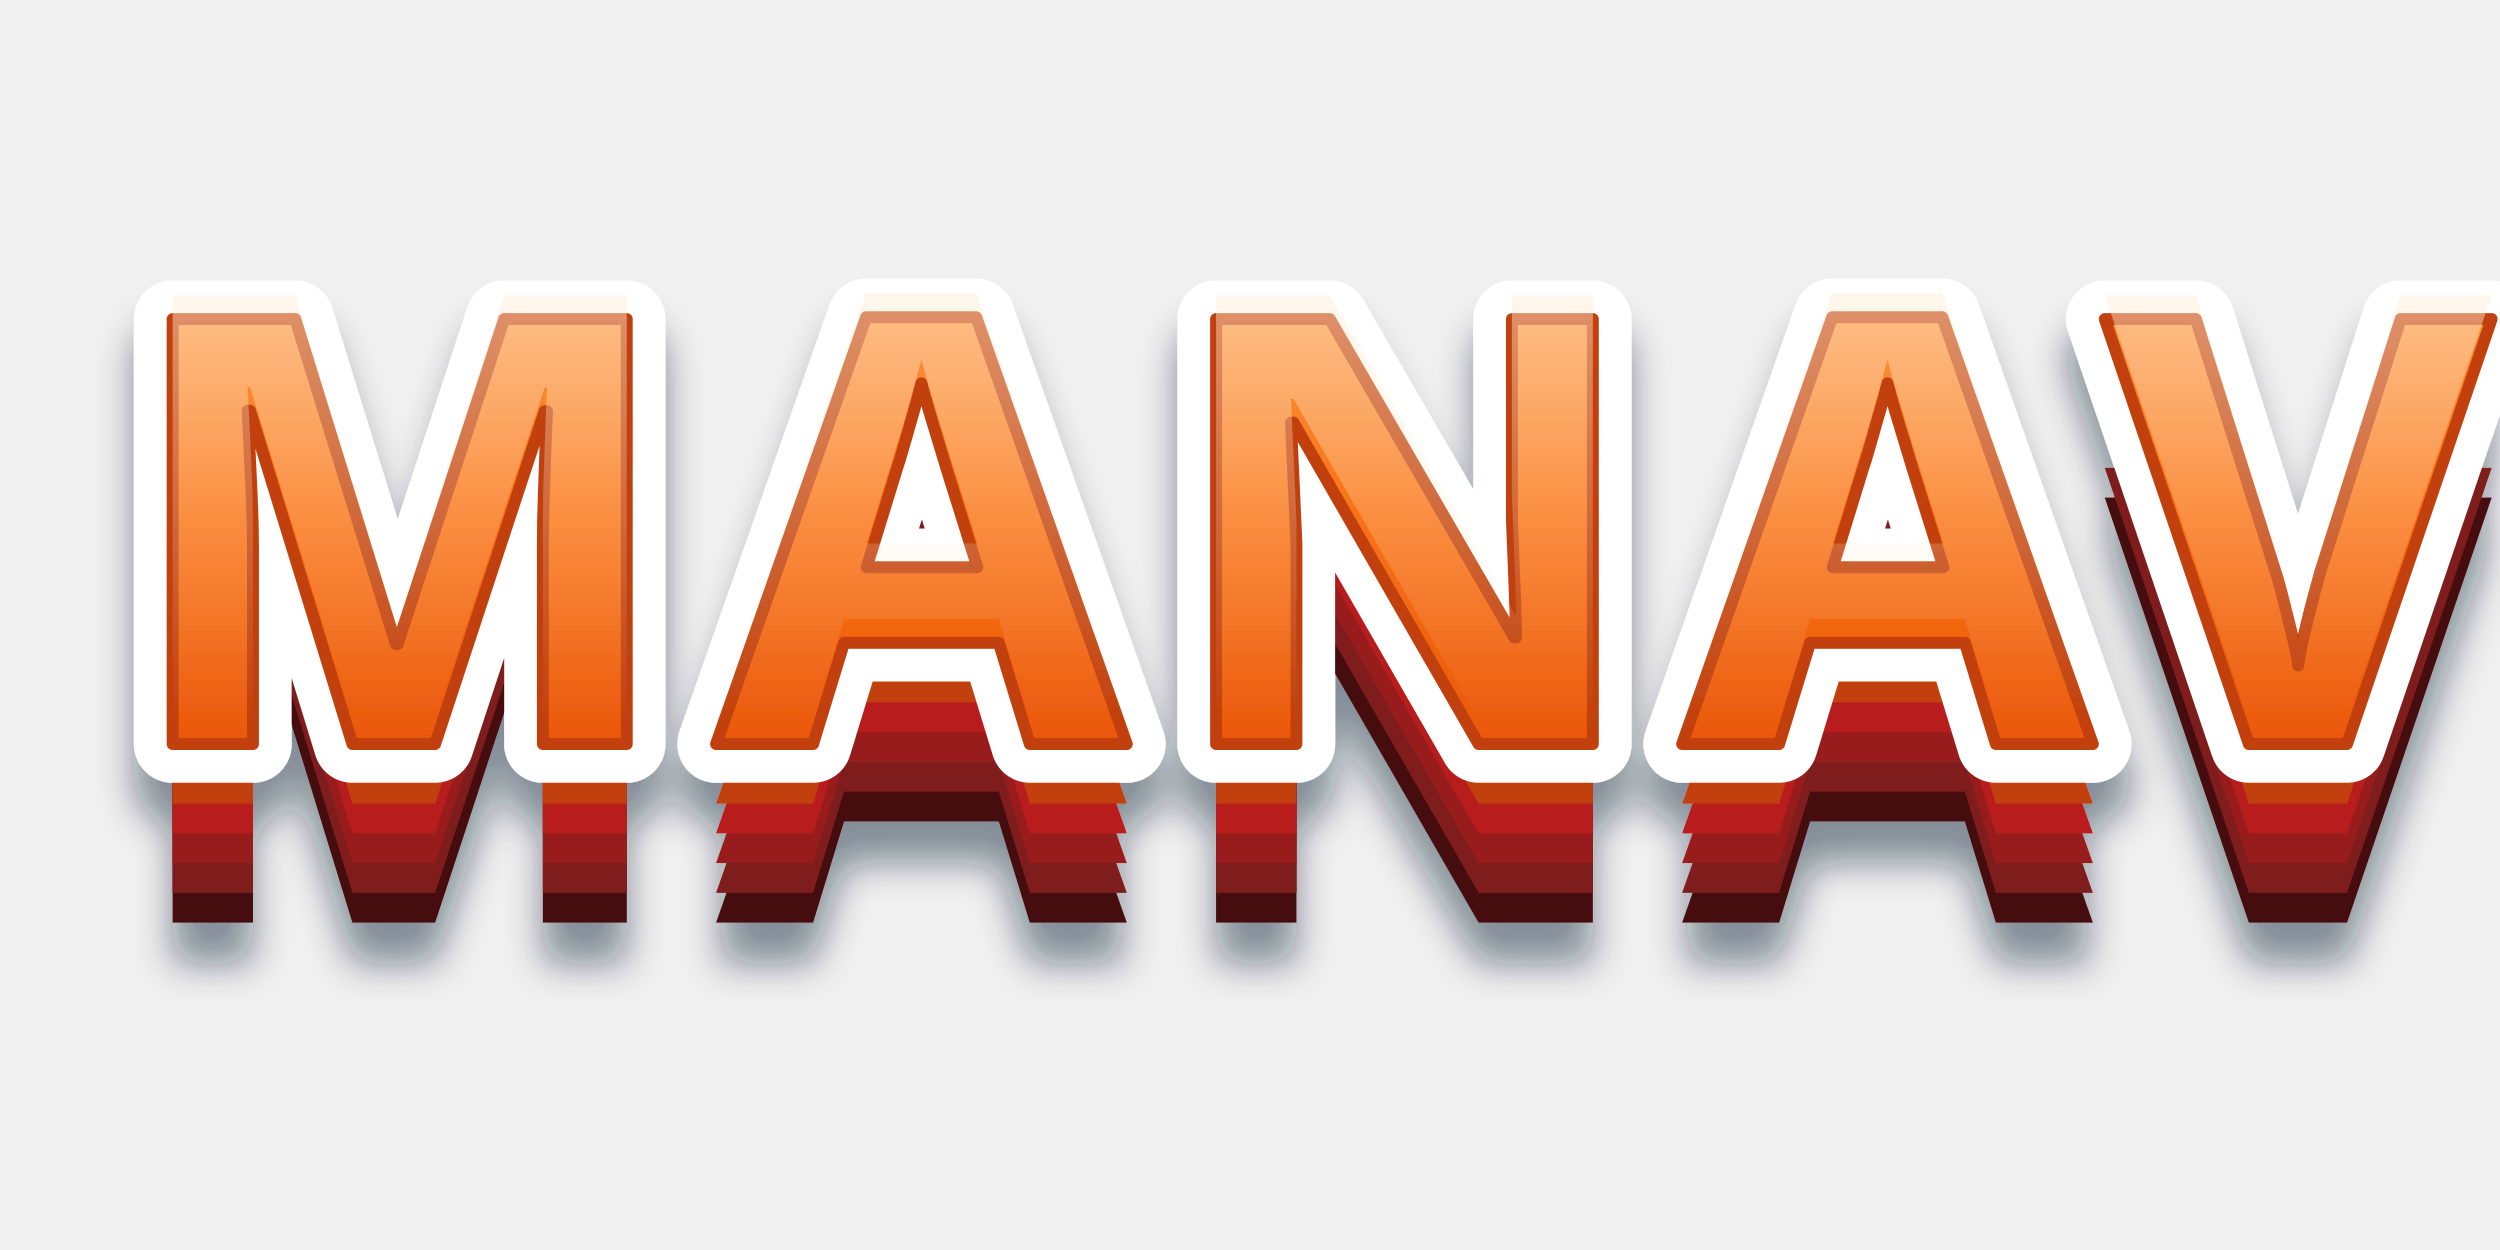
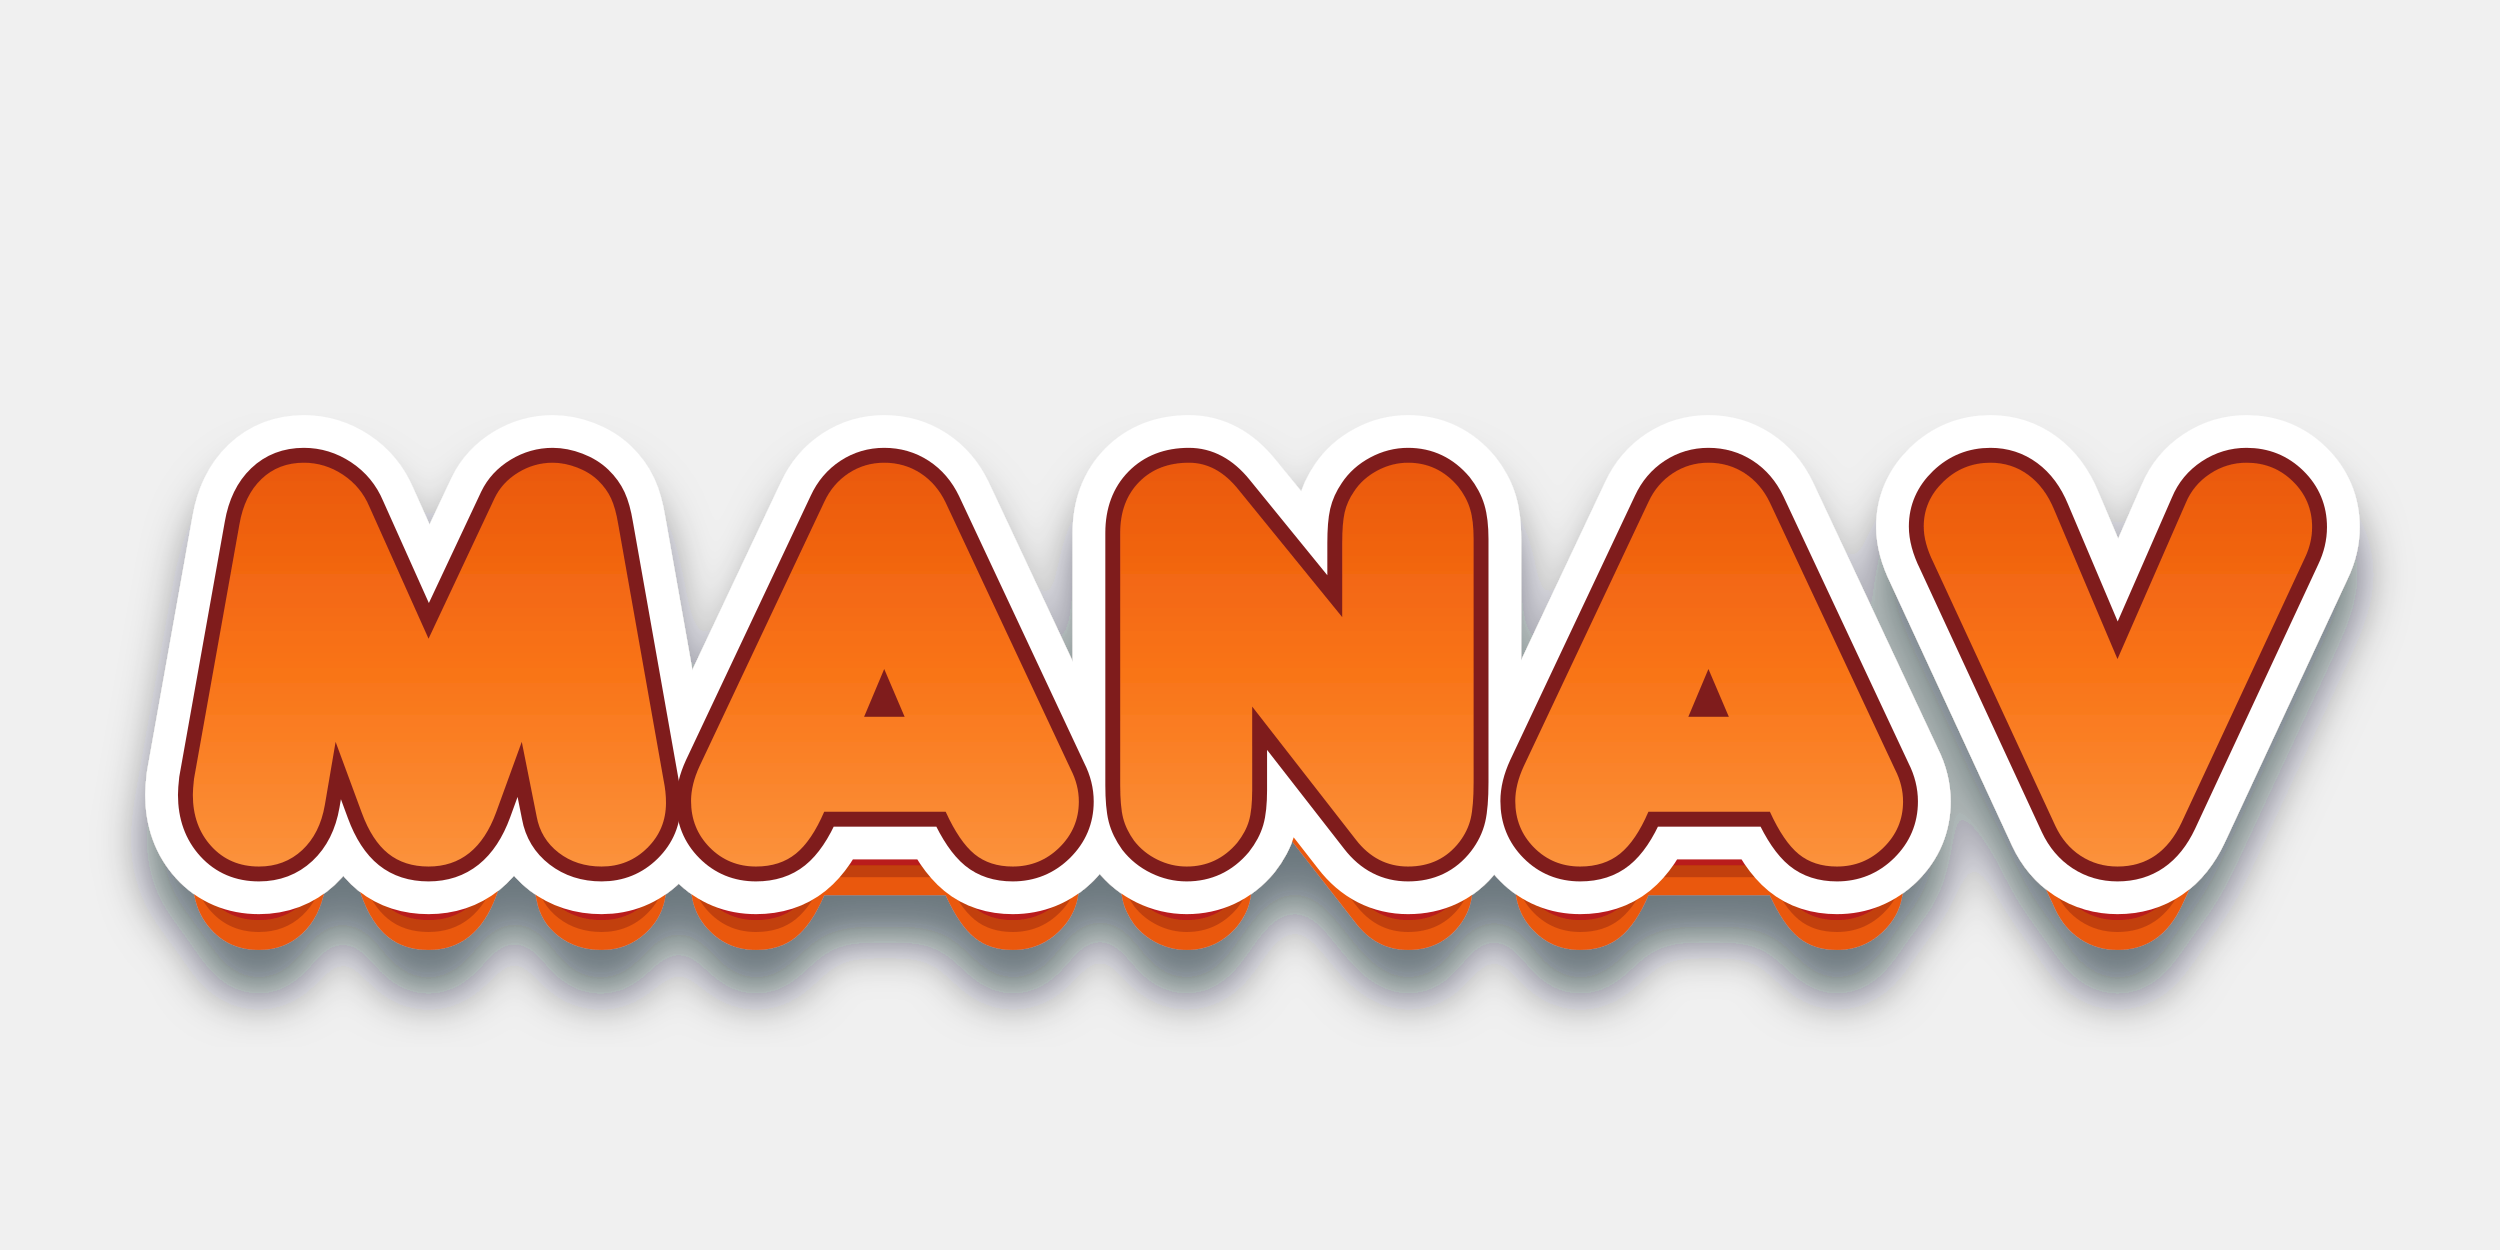
<svg xmlns="http://www.w3.org/2000/svg" viewBox="0 0 840 420" width="840" height="420">
  <defs>
-     <filter id="shadow" x="-10%" y="-10%" width="130%" height="130%">
-       <feDropShadow dx="0" dy="14" stdDeviation="6" flood-color="#071b2e" flood-opacity="0.45" />
+     <filter id="shadow" x="-20%" y="-20%" width="140%" height="140%">
+       <feDropShadow dx="0" dy="16" stdDeviation="8" flood-color="#020f1e" flood-opacity="0.55" />
    </filter>
-     <linearGradient id="extrudeGrad" x1="0%" y1="0%" x2="0%" y2="100%">
-       <stop offset="0%" stop-color="#b91c1c" />
-       <stop offset="100%" stop-color="#7f1d1d" />
-     </linearGradient>
    <linearGradient id="faceGrad" x1="0%" y1="0%" x2="0%" y2="100%">
      <stop offset="0%" stop-color="#fb923c" />
-       <stop offset="45%" stop-color="#f97316" />
+       <stop offset="50%" stop-color="#f97316" />
      <stop offset="100%" stop-color="#ea580c" />
    </linearGradient>
-     <linearGradient id="specGrad" x1="0%" y1="0%" x2="0%" y2="100%">
-       <stop offset="0%" stop-color="#ffedd5" stop-opacity="0.8" />
-       <stop offset="100%" stop-color="#ffedd5" stop-opacity="0" />
-     </linearGradient>
  </defs>
-   <g filter="url(#shadow)" transform="translate(40, 40)">
-     <text x="0" y="270" font-family="'Arial Black', 'Impact', sans-serif" font-size="200" font-weight="900" fill="#450a0a" letter-spacing="12">MANAV</text>
-     <text x="0" y="260" font-family="'Arial Black', 'Impact', sans-serif" font-size="200" font-weight="900" fill="#7f1d1d" letter-spacing="12">MANAV</text>
-     <text x="0" y="250" font-family="'Arial Black', 'Impact', sans-serif" font-size="200" font-weight="900" fill="#991b1b" letter-spacing="12">MANAV</text>
-     <text x="0" y="240" font-family="'Arial Black', 'Impact', sans-serif" font-size="200" font-weight="900" fill="#b91c1c" letter-spacing="12">MANAV</text>
-     <text x="0" y="230" font-family="'Arial Black', 'Impact', sans-serif" font-size="200" font-weight="900" fill="#c2410c" letter-spacing="12">MANAV</text>
-     <text x="0" y="220" font-family="'Arial Black', 'Impact', sans-serif" font-size="200" font-weight="900" fill="#ea580c" letter-spacing="12">MANAV</text>
-     <text x="0" y="210" font-family="'Arial Black', 'Impact', sans-serif" font-size="200" font-weight="900" fill="none" stroke="#ffffff" stroke-width="26" stroke-linejoin="round" letter-spacing="12">MANAV</text>
-     <text x="0" y="210" font-family="'Arial Black', 'Impact', sans-serif" font-size="200" font-weight="900" fill="url(#faceGrad)" stroke="#c2410c" stroke-width="4" stroke-linejoin="round" letter-spacing="12">MANAV</text>
-     <text x="0" y="202" font-family="'Arial Black', 'Impact', sans-serif" font-size="200" font-weight="900" fill="url(#specGrad)" letter-spacing="12" opacity="0.6">MANAV</text>
+   <g filter="url(#shadow)">
+     <g transform="translate(60, 318.174) scale(0.09789259, -0.09789259)" fill="#ea580c">
+       <path d="M49 236q0 19 4 55l156 874q17 99 75.5 155t145.5 56q72 0 134 -41t91 -110l203 -453l227 483q26 54 81 87.5t118 33.5q41 0 84 -16.5t72 -44.5t44.5 -61.5t24.5 -88.5l156 -880q8 -39 8 -76q0 -92 -64.5 -155.5t-156.5 -63.5q-86 0 -147.5 47.5t-75.5 124.5l-51 256 l-88 -242q-68 -186 -232 -186q-83 0 -138.5 44.5t-90.5 139.5l-90 244l-37 -217q-17 -98 -77.5 -154.5t-148.5 -56.5q-100 0 -163.5 69.5t-63.5 176.5z" transform="translate(0, 0)" />
+       <path d="M37 215q0 56 29 119l428 907q29 63 84 99t122 36q69 0 124.5 -36t86.5 -101l430 -917q27 -53 27 -109q0 -92 -66.5 -157.5t-160.5 -65.5q-79 0 -131 42.5t-99 145.5h-417q-43 -100 -97.5 -144t-136.5 -44q-94 0 -158.5 65t-64.5 160zM631 504h139l-70 164z" transform="translate(1722, 0)" />
+       <path d="M106 270v865q0 109 65 175t171 66q95 0 168 -90l358 -440v254q0 69 8.5 106t32.5 72q29 44 79.5 71t105.5 27q103 0 172 -82q29 -37 41 -77t12 -103v-835q0 -82 -10 -124.5t-39 -80.5q-65 -84 -176 -84q-108 0 -179 92l-356 457v-287q0 -67 -11 -105t-40 -75 q-69 -82 -174 -82q-52 0 -100 23.5t-80 64.5q-28 39 -38 78.5t-10 113.5z" transform="translate(3126, 0)" />
+       <path d="M37 215q0 56 29 119l428 907q29 63 84 99t122 36q69 0 124.5 -36t86.5 -101l430 -917q27 -53 27 -109q0 -92 -66.5 -157.5t-160.5 -65.5q-79 0 -131 42.5t-99 145.5h-417q-43 -100 -97.5 -144t-136.5 -44q-94 0 -158.5 65t-64.5 160zM631 504h139l-70 164z" transform="translate(4551, 0)" />
+       <path d="M35 1157q0 89 67.5 154t161.5 65q73 0 130 -42t89 -120l217 -512l234 535q26 63 83.5 101t125.5 38q94 0 159.5 -64.5t65.5 -156.5q0 -54 -25 -106l-423 -908q-71 -151 -220 -151q-70 0 -126 36.5t-87 102.5l-419 905q-33 67 -33 123z" transform="translate(5955, 0)" />
+     </g>
+     <g transform="translate(60, 316.174) scale(0.09789259, -0.09789259)" fill="#ea580c">
+       <path d="M49 236q0 19 4 55l156 874q17 99 75.5 155t145.5 56q72 0 134 -41t91 -110l203 -453l227 483q26 54 81 87.5t118 33.5q41 0 84 -16.5t72 -44.5t44.5 -61.5t24.5 -88.5l156 -880q8 -39 8 -76q0 -92 -64.5 -155.5t-156.5 -63.5q-86 0 -147.5 47.5t-75.5 124.5l-51 256 l-88 -242q-68 -186 -232 -186q-83 0 -138.5 44.5t-90.5 139.5l-90 244l-37 -217q-17 -98 -77.5 -154.5t-148.5 -56.5q-100 0 -163.5 69.5t-63.5 176.5z" transform="translate(0, 0)" />
+       <path d="M37 215q0 56 29 119l428 907q29 63 84 99t122 36q69 0 124.5 -36t86.5 -101l430 -917q27 -53 27 -109q0 -92 -66.5 -157.5t-160.5 -65.5q-79 0 -131 42.5t-99 145.5h-417q-43 -100 -97.5 -144t-136.5 -44q-94 0 -158.5 65t-64.5 160zM631 504h139l-70 164z" transform="translate(1722, 0)" />
+       <path d="M106 270v865q0 109 65 175t171 66q95 0 168 -90l358 -440v254q0 69 8.5 106t32.5 72q29 44 79.5 71t105.5 27q103 0 172 -82q29 -37 41 -77t12 -103v-835q0 -82 -10 -124.5t-39 -80.5q-65 -84 -176 -84q-108 0 -179 92l-356 457v-287q0 -67 -11 -105t-40 -75 q-69 -82 -174 -82q-52 0 -100 23.5t-80 64.5q-28 39 -38 78.5t-10 113.5z" transform="translate(3126, 0)" />
+       <path d="M37 215q0 56 29 119l428 907q29 63 84 99t122 36q69 0 124.5 -36t86.5 -101l430 -917q27 -53 27 -109q0 -92 -66.5 -157.5t-160.5 -65.5q-79 0 -131 42.5t-99 145.5h-417q-43 -100 -97.5 -144t-136.5 -44q-94 0 -158.5 65t-64.5 160zM631 504h139l-70 164z" transform="translate(4551, 0)" />
+       <path d="M35 1157q0 89 67.5 154t161.5 65q73 0 130 -42t89 -120l217 -512l234 535q26 63 83.5 101t125.5 38q94 0 159.5 -64.5t65.5 -156.5q0 -54 -25 -106l-423 -908q-71 -151 -220 -151q-70 0 -126 36.5t-87 102.5l-419 905q-33 67 -33 123z" transform="translate(5955, 0)" />
+     </g>
+     <g transform="translate(60, 314.174) scale(0.09789259, -0.09789259)" fill="#ea580c">
+       <path d="M49 236q0 19 4 55l156 874q17 99 75.5 155t145.5 56q72 0 134 -41t91 -110l203 -453l227 483q26 54 81 87.5t118 33.5q41 0 84 -16.5t72 -44.5t44.5 -61.5t24.5 -88.5l156 -880q8 -39 8 -76q0 -92 -64.5 -155.5t-156.5 -63.5q-86 0 -147.5 47.5t-75.5 124.5l-51 256 l-88 -242q-68 -186 -232 -186q-83 0 -138.5 44.5t-90.5 139.5l-90 244l-37 -217q-17 -98 -77.5 -154.5t-148.5 -56.5q-100 0 -163.5 69.5t-63.5 176.5z" transform="translate(0, 0)" />
+       <path d="M37 215q0 56 29 119l428 907q29 63 84 99t122 36q69 0 124.5 -36t86.5 -101l430 -917q27 -53 27 -109q0 -92 -66.5 -157.5t-160.5 -65.5q-79 0 -131 42.5t-99 145.5h-417q-43 -100 -97.5 -144t-136.5 -44q-94 0 -158.5 65t-64.5 160zM631 504h139l-70 164z" transform="translate(1722, 0)" />
+       <path d="M106 270v865q0 109 65 175t171 66q95 0 168 -90l358 -440v254q0 69 8.5 106t32.5 72q29 44 79.5 71t105.5 27q103 0 172 -82q29 -37 41 -77t12 -103v-835q0 -82 -10 -124.5t-39 -80.5q-65 -84 -176 -84q-108 0 -179 92l-356 457v-287q0 -67 -11 -105t-40 -75 q-69 -82 -174 -82q-52 0 -100 23.5t-80 64.5q-28 39 -38 78.5t-10 113.5z" transform="translate(3126, 0)" />
+       <path d="M37 215q0 56 29 119l428 907q29 63 84 99t122 36q69 0 124.5 -36t86.5 -101l430 -917q27 -53 27 -109q0 -92 -66.5 -157.5t-160.5 -65.5q-79 0 -131 42.5t-99 145.5h-417q-43 -100 -97.5 -144t-136.5 -44q-94 0 -158.5 65t-64.5 160zM631 504h139l-70 164z" transform="translate(4551, 0)" />
+       <path d="M35 1157q0 89 67.5 154t161.5 65q73 0 130 -42t89 -120l217 -512l234 535q26 63 83.5 101t125.5 38q94 0 159.5 -64.5t65.5 -156.5q0 -54 -25 -106l-423 -908q-71 -151 -220 -151q-70 0 -126 36.5t-87 102.5l-419 905q-33 67 -33 123z" transform="translate(5955, 0)" />
+     </g>
+     <g transform="translate(60, 312.174) scale(0.09789259, -0.09789259)" fill="#c2410c">
+       <path d="M49 236q0 19 4 55l156 874q17 99 75.5 155t145.5 56q72 0 134 -41t91 -110l203 -453l227 483q26 54 81 87.5t118 33.5q41 0 84 -16.5t72 -44.5t44.5 -61.5t24.5 -88.5l156 -880q8 -39 8 -76q0 -92 -64.5 -155.5t-156.5 -63.5q-86 0 -147.5 47.5t-75.5 124.5l-51 256 l-88 -242q-68 -186 -232 -186q-83 0 -138.5 44.5t-90.5 139.5l-90 244l-37 -217q-17 -98 -77.5 -154.5t-148.5 -56.5q-100 0 -163.5 69.5t-63.5 176.5z" transform="translate(0, 0)" />
+       <path d="M37 215q0 56 29 119l428 907q29 63 84 99t122 36q69 0 124.5 -36t86.5 -101l430 -917q27 -53 27 -109q0 -92 -66.5 -157.5t-160.5 -65.5q-79 0 -131 42.5t-99 145.5h-417q-43 -100 -97.5 -144t-136.5 -44q-94 0 -158.5 65t-64.5 160zM631 504h139l-70 164z" transform="translate(1722, 0)" />
+       <path d="M106 270v865q0 109 65 175t171 66q95 0 168 -90l358 -440v254q0 69 8.5 106t32.5 72q29 44 79.5 71t105.5 27q103 0 172 -82q29 -37 41 -77t12 -103v-835q0 -82 -10 -124.5t-39 -80.5q-65 -84 -176 -84q-108 0 -179 92l-356 457v-287q0 -67 -11 -105t-40 -75 q-69 -82 -174 -82q-52 0 -100 23.5t-80 64.5q-28 39 -38 78.5t-10 113.5z" transform="translate(3126, 0)" />
+       <path d="M37 215q0 56 29 119l428 907q29 63 84 99t122 36q69 0 124.5 -36t86.5 -101l430 -917q27 -53 27 -109q0 -92 -66.5 -157.5t-160.5 -65.5q-79 0 -131 42.5t-99 145.5h-417q-43 -100 -97.5 -144t-136.5 -44q-94 0 -158.5 65t-64.5 160zM631 504h139l-70 164z" transform="translate(4551, 0)" />
+       <path d="M35 1157q0 89 67.5 154t161.5 65q73 0 130 -42t89 -120l217 -512l234 535q26 63 83.5 101t125.5 38q94 0 159.5 -64.5t65.5 -156.5q0 -54 -25 -106l-423 -908q-71 -151 -220 -151q-70 0 -126 36.5t-87 102.5l-419 905q-33 67 -33 123z" transform="translate(5955, 0)" />
+     </g>
+     <g transform="translate(60, 310.174) scale(0.09789259, -0.09789259)" fill="#c2410c">
+       <path d="M49 236q0 19 4 55l156 874q17 99 75.5 155t145.5 56q72 0 134 -41t91 -110l203 -453l227 483q26 54 81 87.5t118 33.5q41 0 84 -16.5t72 -44.5t44.5 -61.5t24.5 -88.5l156 -880q8 -39 8 -76q0 -92 -64.5 -155.5t-156.5 -63.5q-86 0 -147.5 47.5t-75.5 124.5l-51 256 l-88 -242q-68 -186 -232 -186q-83 0 -138.5 44.5t-90.5 139.5l-90 244l-37 -217q-17 -98 -77.5 -154.5t-148.5 -56.5q-100 0 -163.5 69.5t-63.5 176.5z" transform="translate(0, 0)" />
+       <path d="M37 215q0 56 29 119l428 907q29 63 84 99t122 36q69 0 124.5 -36t86.5 -101l430 -917q27 -53 27 -109q0 -92 -66.5 -157.5t-160.5 -65.5q-79 0 -131 42.5t-99 145.5h-417q-43 -100 -97.5 -144t-136.5 -44q-94 0 -158.5 65t-64.5 160zM631 504h139l-70 164z" transform="translate(1722, 0)" />
+       <path d="M106 270v865q0 109 65 175t171 66q95 0 168 -90l358 -440v254q0 69 8.5 106t32.5 72q29 44 79.5 71t105.5 27q103 0 172 -82q29 -37 41 -77t12 -103v-835q0 -82 -10 -124.5t-39 -80.5q-65 -84 -176 -84q-108 0 -179 92l-356 457v-287q0 -67 -11 -105t-40 -75 q-69 -82 -174 -82q-52 0 -100 23.5t-80 64.5q-28 39 -38 78.5t-10 113.5z" transform="translate(3126, 0)" />
+       <path d="M37 215q0 56 29 119l428 907q29 63 84 99t122 36q69 0 124.5 -36t86.5 -101l430 -917q27 -53 27 -109q0 -92 -66.5 -157.5t-160.5 -65.5q-79 0 -131 42.5t-99 145.5h-417q-43 -100 -97.5 -144t-136.5 -44q-94 0 -158.5 65t-64.5 160zM631 504h139l-70 164z" transform="translate(4551, 0)" />
+       <path d="M35 1157q0 89 67.5 154t161.5 65q73 0 130 -42t89 -120l217 -512l234 535q26 63 83.5 101t125.5 38q94 0 159.5 -64.5t65.5 -156.5q0 -54 -25 -106l-423 -908q-71 -151 -220 -151q-70 0 -126 36.5t-87 102.5l-419 905q-33 67 -33 123z" transform="translate(5955, 0)" />
+     </g>
+     <g transform="translate(60, 308.174) scale(0.09789259, -0.09789259)" fill="#b91c1c">
+       <path d="M49 236q0 19 4 55l156 874q17 99 75.5 155t145.5 56q72 0 134 -41t91 -110l203 -453l227 483q26 54 81 87.5t118 33.5q41 0 84 -16.5t72 -44.5t44.5 -61.5t24.5 -88.5l156 -880q8 -39 8 -76q0 -92 -64.5 -155.5t-156.5 -63.5q-86 0 -147.5 47.5t-75.5 124.5l-51 256 l-88 -242q-68 -186 -232 -186q-83 0 -138.5 44.5t-90.5 139.5l-90 244l-37 -217q-17 -98 -77.5 -154.5t-148.5 -56.5q-100 0 -163.5 69.5t-63.5 176.5z" transform="translate(0, 0)" />
+       <path d="M37 215q0 56 29 119l428 907q29 63 84 99t122 36q69 0 124.5 -36t86.5 -101l430 -917q27 -53 27 -109q0 -92 -66.5 -157.5t-160.5 -65.5q-79 0 -131 42.5t-99 145.5h-417q-43 -100 -97.5 -144t-136.5 -44q-94 0 -158.5 65t-64.5 160zM631 504h139l-70 164z" transform="translate(1722, 0)" />
+       <path d="M106 270v865q0 109 65 175t171 66q95 0 168 -90l358 -440v254q0 69 8.5 106t32.5 72q29 44 79.5 71t105.5 27q103 0 172 -82q29 -37 41 -77t12 -103v-835q0 -82 -10 -124.5t-39 -80.5q-65 -84 -176 -84q-108 0 -179 92l-356 457v-287q0 -67 -11 -105t-40 -75 q-69 -82 -174 -82q-52 0 -100 23.5t-80 64.5q-28 39 -38 78.5t-10 113.5z" transform="translate(3126, 0)" />
+       <path d="M37 215q0 56 29 119l428 907q29 63 84 99t122 36q69 0 124.5 -36t86.5 -101l430 -917q27 -53 27 -109q0 -92 -66.5 -157.5t-160.5 -65.5q-79 0 -131 42.5t-99 145.5h-417q-43 -100 -97.5 -144t-136.5 -44q-94 0 -158.5 65t-64.5 160zM631 504h139l-70 164z" transform="translate(4551, 0)" />
+       <path d="M35 1157q0 89 67.5 154t161.5 65q73 0 130 -42t89 -120l217 -512l234 535q26 63 83.5 101t125.5 38q94 0 159.5 -64.5t65.5 -156.5q0 -54 -25 -106l-423 -908q-71 -151 -220 -151q-70 0 -126 36.5t-87 102.5l-419 905q-33 67 -33 123z" transform="translate(5955, 0)" />
+     </g>
+     <g transform="translate(60, 306.174) scale(0.09789259, -0.09789259)" fill="#b91c1c">
+       <path d="M49 236q0 19 4 55l156 874q17 99 75.5 155t145.5 56q72 0 134 -41t91 -110l203 -453l227 483q26 54 81 87.5t118 33.5q41 0 84 -16.5t72 -44.5t44.5 -61.5t24.5 -88.5l156 -880q8 -39 8 -76q0 -92 -64.5 -155.5t-156.5 -63.5q-86 0 -147.5 47.5t-75.5 124.5l-51 256 l-88 -242q-68 -186 -232 -186q-83 0 -138.5 44.5t-90.5 139.5l-90 244l-37 -217q-17 -98 -77.5 -154.5t-148.5 -56.5q-100 0 -163.5 69.5t-63.5 176.5z" transform="translate(0, 0)" />
+       <path d="M37 215q0 56 29 119l428 907q29 63 84 99t122 36q69 0 124.5 -36t86.5 -101l430 -917q27 -53 27 -109q0 -92 -66.5 -157.5t-160.5 -65.5q-79 0 -131 42.5t-99 145.5h-417q-43 -100 -97.5 -144t-136.5 -44q-94 0 -158.5 65t-64.5 160zM631 504h139l-70 164z" transform="translate(1722, 0)" />
+       <path d="M106 270v865q0 109 65 175t171 66q95 0 168 -90l358 -440v254q0 69 8.5 106t32.5 72q29 44 79.5 71t105.5 27q103 0 172 -82q29 -37 41 -77t12 -103v-835q0 -82 -10 -124.5t-39 -80.5q-65 -84 -176 -84q-108 0 -179 92l-356 457v-287q0 -67 -11 -105t-40 -75 q-69 -82 -174 -82q-52 0 -100 23.5t-80 64.5q-28 39 -38 78.5t-10 113.5z" transform="translate(3126, 0)" />
+       <path d="M37 215q0 56 29 119l428 907q29 63 84 99t122 36q69 0 124.5 -36t86.5 -101l430 -917q27 -53 27 -109q0 -92 -66.5 -157.5t-160.5 -65.5q-79 0 -131 42.5t-99 145.5h-417q-43 -100 -97.5 -144t-136.5 -44q-94 0 -158.5 65t-64.5 160zM631 504h139l-70 164z" transform="translate(4551, 0)" />
+       <path d="M35 1157q0 89 67.5 154t161.5 65q73 0 130 -42t89 -120l217 -512l234 535q26 63 83.5 101t125.5 38q94 0 159.5 -64.5t65.5 -156.5q0 -54 -25 -106l-423 -908q-71 -151 -220 -151q-70 0 -126 36.5t-87 102.5l-419 905q-33 67 -33 123z" transform="translate(5955, 0)" />
+     </g>
+     <g transform="translate(60, 304.174) scale(0.09789259, -0.09789259)" fill="#b91c1c">
+       <path d="M49 236q0 19 4 55l156 874q17 99 75.5 155t145.5 56q72 0 134 -41t91 -110l203 -453l227 483q26 54 81 87.5t118 33.5q41 0 84 -16.5t72 -44.5t44.5 -61.5t24.5 -88.5l156 -880q8 -39 8 -76q0 -92 -64.5 -155.5t-156.5 -63.5q-86 0 -147.5 47.5t-75.5 124.5l-51 256 l-88 -242q-68 -186 -232 -186q-83 0 -138.5 44.5t-90.5 139.5l-90 244l-37 -217q-17 -98 -77.5 -154.5t-148.5 -56.5q-100 0 -163.5 69.5t-63.5 176.5z" transform="translate(0, 0)" />
+       <path d="M37 215q0 56 29 119l428 907q29 63 84 99t122 36q69 0 124.5 -36t86.5 -101l430 -917q27 -53 27 -109q0 -92 -66.5 -157.5t-160.5 -65.5q-79 0 -131 42.5t-99 145.5h-417q-43 -100 -97.5 -144t-136.5 -44q-94 0 -158.5 65t-64.5 160zM631 504h139l-70 164z" transform="translate(1722, 0)" />
+       <path d="M106 270v865q0 109 65 175t171 66q95 0 168 -90l358 -440v254q0 69 8.5 106t32.5 72q29 44 79.5 71t105.5 27q103 0 172 -82q29 -37 41 -77t12 -103v-835q0 -82 -10 -124.5t-39 -80.5q-65 -84 -176 -84q-108 0 -179 92l-356 457v-287q0 -67 -11 -105t-40 -75 q-69 -82 -174 -82q-52 0 -100 23.5t-80 64.5q-28 39 -38 78.5t-10 113.5z" transform="translate(3126, 0)" />
+       <path d="M37 215q0 56 29 119l428 907q29 63 84 99t122 36q69 0 124.5 -36t86.5 -101l430 -917q27 -53 27 -109q0 -92 -66.5 -157.5t-160.5 -65.5q-79 0 -131 42.5t-99 145.5h-417q-43 -100 -97.5 -144t-136.5 -44q-94 0 -158.5 65t-64.5 160zM631 504h139l-70 164z" transform="translate(4551, 0)" />
+       <path d="M35 1157q0 89 67.5 154t161.5 65q73 0 130 -42t89 -120l217 -512l234 535q26 63 83.5 101t125.5 38q94 0 159.5 -64.5t65.5 -156.5q0 -54 -25 -106l-423 -908q-71 -151 -220 -151q-70 0 -126 36.5t-87 102.5l-419 905q-33 67 -33 123z" transform="translate(5955, 0)" />
+     </g>
+     <g transform="translate(60, 302.174) scale(0.09789259, -0.09789259)" fill="#991b1b">
+       <path d="M49 236q0 19 4 55l156 874q17 99 75.5 155t145.5 56q72 0 134 -41t91 -110l203 -453l227 483q26 54 81 87.5t118 33.5q41 0 84 -16.5t72 -44.5t44.5 -61.5t24.5 -88.5l156 -880q8 -39 8 -76q0 -92 -64.5 -155.5t-156.5 -63.5q-86 0 -147.5 47.5t-75.5 124.5l-51 256 l-88 -242q-68 -186 -232 -186q-83 0 -138.5 44.5t-90.5 139.5l-90 244l-37 -217q-17 -98 -77.5 -154.5t-148.5 -56.5q-100 0 -163.5 69.5t-63.5 176.5z" transform="translate(0, 0)" />
+       <path d="M37 215q0 56 29 119l428 907q29 63 84 99t122 36q69 0 124.5 -36t86.5 -101l430 -917q27 -53 27 -109q0 -92 -66.5 -157.5t-160.5 -65.5q-79 0 -131 42.5t-99 145.5h-417q-43 -100 -97.5 -144t-136.5 -44q-94 0 -158.5 65t-64.5 160zM631 504h139l-70 164z" transform="translate(1722, 0)" />
+       <path d="M106 270v865q0 109 65 175t171 66q95 0 168 -90l358 -440v254q0 69 8.5 106t32.5 72q29 44 79.5 71t105.5 27q103 0 172 -82q29 -37 41 -77t12 -103v-835q0 -82 -10 -124.5t-39 -80.5q-65 -84 -176 -84q-108 0 -179 92l-356 457v-287q0 -67 -11 -105t-40 -75 q-69 -82 -174 -82q-52 0 -100 23.5t-80 64.5q-28 39 -38 78.5t-10 113.5z" transform="translate(3126, 0)" />
+       <path d="M37 215q0 56 29 119l428 907q29 63 84 99t122 36q69 0 124.5 -36t86.5 -101l430 -917q27 -53 27 -109q0 -92 -66.5 -157.5t-160.5 -65.5q-79 0 -131 42.5t-99 145.5h-417q-43 -100 -97.5 -144t-136.5 -44q-94 0 -158.5 65t-64.5 160zM631 504h139l-70 164z" transform="translate(4551, 0)" />
+       <path d="M35 1157q0 89 67.5 154t161.5 65q73 0 130 -42t89 -120l217 -512l234 535q26 63 83.5 101t125.5 38q94 0 159.5 -64.5t65.5 -156.5q0 -54 -25 -106l-423 -908q-71 -151 -220 -151q-70 0 -126 36.5t-87 102.5l-419 905q-33 67 -33 123z" transform="translate(5955, 0)" />
+     </g>
+     <g transform="translate(60, 300.174) scale(0.09789259, -0.09789259)" fill="#991b1b">
+       <path d="M49 236q0 19 4 55l156 874q17 99 75.5 155t145.5 56q72 0 134 -41t91 -110l203 -453l227 483q26 54 81 87.5t118 33.5q41 0 84 -16.5t72 -44.5t44.5 -61.5t24.5 -88.5l156 -880q8 -39 8 -76q0 -92 -64.5 -155.5t-156.5 -63.5q-86 0 -147.5 47.5t-75.5 124.5l-51 256 l-88 -242q-68 -186 -232 -186q-83 0 -138.5 44.5t-90.5 139.5l-90 244l-37 -217q-17 -98 -77.5 -154.5t-148.5 -56.5q-100 0 -163.5 69.5t-63.5 176.5z" transform="translate(0, 0)" />
+       <path d="M37 215q0 56 29 119l428 907q29 63 84 99t122 36q69 0 124.5 -36t86.5 -101l430 -917q27 -53 27 -109q0 -92 -66.5 -157.5t-160.5 -65.5q-79 0 -131 42.5t-99 145.5h-417q-43 -100 -97.5 -144t-136.5 -44q-94 0 -158.5 65t-64.5 160zM631 504h139l-70 164z" transform="translate(1722, 0)" />
+       <path d="M106 270v865q0 109 65 175t171 66q95 0 168 -90l358 -440v254q0 69 8.5 106t32.5 72q29 44 79.5 71t105.5 27q103 0 172 -82q29 -37 41 -77t12 -103v-835q0 -82 -10 -124.5t-39 -80.5q-65 -84 -176 -84q-108 0 -179 92l-356 457v-287q0 -67 -11 -105t-40 -75 q-69 -82 -174 -82q-52 0 -100 23.5t-80 64.5q-28 39 -38 78.5t-10 113.5z" transform="translate(3126, 0)" />
+       <path d="M37 215q0 56 29 119l428 907q29 63 84 99t122 36q69 0 124.5 -36t86.5 -101l430 -917q27 -53 27 -109q0 -92 -66.5 -157.5t-160.5 -65.5q-79 0 -131 42.5t-99 145.5h-417q-43 -100 -97.5 -144t-136.5 -44q-94 0 -158.5 65t-64.5 160zM631 504h139l-70 164z" transform="translate(4551, 0)" />
+       <path d="M35 1157q0 89 67.5 154t161.5 65q73 0 130 -42t89 -120l217 -512l234 535q26 63 83.5 101t125.5 38q94 0 159.5 -64.5t65.5 -156.5q0 -54 -25 -106l-423 -908q-71 -151 -220 -151q-70 0 -126 36.5t-87 102.5l-419 905q-33 67 -33 123z" transform="translate(5955, 0)" />
+     </g>
+     <g transform="translate(60, 298.174) scale(0.09789259, -0.09789259)" fill="#7f1d1d">
+       <path d="M49 236q0 19 4 55l156 874q17 99 75.5 155t145.5 56q72 0 134 -41t91 -110l203 -453l227 483q26 54 81 87.5t118 33.5q41 0 84 -16.5t72 -44.5t44.5 -61.5t24.5 -88.5l156 -880q8 -39 8 -76q0 -92 -64.5 -155.5t-156.5 -63.5q-86 0 -147.5 47.5t-75.5 124.5l-51 256 l-88 -242q-68 -186 -232 -186q-83 0 -138.5 44.5t-90.5 139.5l-90 244l-37 -217q-17 -98 -77.5 -154.5t-148.5 -56.5q-100 0 -163.5 69.5t-63.5 176.5z" transform="translate(0, 0)" />
+       <path d="M37 215q0 56 29 119l428 907q29 63 84 99t122 36q69 0 124.5 -36t86.5 -101l430 -917q27 -53 27 -109q0 -92 -66.5 -157.5t-160.5 -65.5q-79 0 -131 42.5t-99 145.5h-417q-43 -100 -97.5 -144t-136.5 -44q-94 0 -158.5 65t-64.5 160zM631 504h139l-70 164z" transform="translate(1722, 0)" />
+       <path d="M106 270v865q0 109 65 175t171 66q95 0 168 -90l358 -440v254q0 69 8.5 106t32.5 72q29 44 79.5 71t105.5 27q103 0 172 -82q29 -37 41 -77t12 -103v-835q0 -82 -10 -124.5t-39 -80.5q-65 -84 -176 -84q-108 0 -179 92l-356 457v-287q0 -67 -11 -105t-40 -75 q-69 -82 -174 -82q-52 0 -100 23.5t-80 64.5q-28 39 -38 78.5t-10 113.5z" transform="translate(3126, 0)" />
+       <path d="M37 215q0 56 29 119l428 907q29 63 84 99t122 36q69 0 124.5 -36t86.5 -101l430 -917q27 -53 27 -109q0 -92 -66.5 -157.5t-160.5 -65.5q-79 0 -131 42.5t-99 145.5h-417q-43 -100 -97.5 -144t-136.5 -44q-94 0 -158.5 65t-64.5 160zM631 504h139l-70 164z" transform="translate(4551, 0)" />
+       <path d="M35 1157q0 89 67.5 154t161.5 65q73 0 130 -42t89 -120l217 -512l234 535q26 63 83.5 101t125.5 38q94 0 159.5 -64.5t65.5 -156.5q0 -54 -25 -106l-423 -908q-71 -151 -220 -151q-70 0 -126 36.5t-87 102.5l-419 905q-33 67 -33 123z" transform="translate(5955, 0)" />
+     </g>
+     <g transform="translate(60, 296.174) scale(0.09789259, -0.09789259)" fill="#7f1d1d">
+       <path d="M49 236q0 19 4 55l156 874q17 99 75.5 155t145.5 56q72 0 134 -41t91 -110l203 -453l227 483q26 54 81 87.5t118 33.5q41 0 84 -16.5t72 -44.5t44.5 -61.5t24.5 -88.5l156 -880q8 -39 8 -76q0 -92 -64.5 -155.5t-156.5 -63.5q-86 0 -147.5 47.5t-75.5 124.5l-51 256 l-88 -242q-68 -186 -232 -186q-83 0 -138.5 44.5t-90.5 139.5l-90 244l-37 -217q-17 -98 -77.5 -154.5t-148.5 -56.5q-100 0 -163.5 69.5t-63.5 176.5z" transform="translate(0, 0)" />
+       <path d="M37 215q0 56 29 119l428 907q29 63 84 99t122 36q69 0 124.5 -36t86.5 -101l430 -917q27 -53 27 -109q0 -92 -66.5 -157.5t-160.5 -65.5q-79 0 -131 42.5t-99 145.5h-417q-43 -100 -97.5 -144t-136.5 -44q-94 0 -158.5 65t-64.5 160zM631 504h139l-70 164z" transform="translate(1722, 0)" />
+       <path d="M106 270v865q0 109 65 175t171 66q95 0 168 -90l358 -440v254q0 69 8.5 106t32.5 72q29 44 79.5 71t105.5 27q103 0 172 -82q29 -37 41 -77t12 -103v-835q0 -82 -10 -124.5t-39 -80.5q-65 -84 -176 -84q-108 0 -179 92l-356 457v-287q0 -67 -11 -105t-40 -75 q-69 -82 -174 -82q-52 0 -100 23.5t-80 64.5q-28 39 -38 78.5t-10 113.5z" transform="translate(3126, 0)" />
+       <path d="M37 215q0 56 29 119l428 907q29 63 84 99t122 36q69 0 124.5 -36t86.5 -101l430 -917q27 -53 27 -109q0 -92 -66.5 -157.5t-160.5 -65.5q-79 0 -131 42.5t-99 145.5h-417q-43 -100 -97.5 -144t-136.5 -44q-94 0 -158.5 65t-64.5 160zM631 504h139l-70 164z" transform="translate(4551, 0)" />
+       <path d="M35 1157q0 89 67.5 154t161.5 65q73 0 130 -42t89 -120l217 -512l234 535q26 63 83.5 101t125.5 38q94 0 159.5 -64.5t65.5 -156.5q0 -54 -25 -106l-423 -908q-71 -151 -220 -151q-70 0 -126 36.5t-87 102.5l-419 905q-33 67 -33 123z" transform="translate(5955, 0)" />
+     </g>
+     <g transform="translate(60, 294.174) scale(0.09789259, -0.09789259)" fill="#450a0a">
+       <path d="M49 236q0 19 4 55l156 874q17 99 75.5 155t145.5 56q72 0 134 -41t91 -110l203 -453l227 483q26 54 81 87.5t118 33.5q41 0 84 -16.5t72 -44.5t44.5 -61.5t24.5 -88.5l156 -880q8 -39 8 -76q0 -92 -64.5 -155.5t-156.5 -63.5q-86 0 -147.5 47.5t-75.5 124.5l-51 256 l-88 -242q-68 -186 -232 -186q-83 0 -138.5 44.5t-90.5 139.5l-90 244l-37 -217q-17 -98 -77.5 -154.5t-148.5 -56.5q-100 0 -163.5 69.5t-63.5 176.5z" transform="translate(0, 0)" />
+       <path d="M37 215q0 56 29 119l428 907q29 63 84 99t122 36q69 0 124.5 -36t86.5 -101l430 -917q27 -53 27 -109q0 -92 -66.5 -157.5t-160.5 -65.5q-79 0 -131 42.5t-99 145.5h-417q-43 -100 -97.5 -144t-136.5 -44q-94 0 -158.5 65t-64.5 160zM631 504h139l-70 164z" transform="translate(1722, 0)" />
+       <path d="M106 270v865q0 109 65 175t171 66q95 0 168 -90l358 -440v254q0 69 8.5 106t32.5 72q29 44 79.5 71t105.5 27q103 0 172 -82q29 -37 41 -77t12 -103v-835q0 -82 -10 -124.5t-39 -80.5q-65 -84 -176 -84q-108 0 -179 92l-356 457v-287q0 -67 -11 -105t-40 -75 q-69 -82 -174 -82q-52 0 -100 23.5t-80 64.5q-28 39 -38 78.5t-10 113.5z" transform="translate(3126, 0)" />
+       <path d="M37 215q0 56 29 119l428 907q29 63 84 99t122 36q69 0 124.5 -36t86.5 -101l430 -917q27 -53 27 -109q0 -92 -66.5 -157.5t-160.5 -65.5q-79 0 -131 42.5t-99 145.5h-417q-43 -100 -97.5 -144t-136.5 -44q-94 0 -158.5 65t-64.5 160zM631 504h139l-70 164z" transform="translate(4551, 0)" />
+       <path d="M35 1157q0 89 67.5 154t161.5 65q73 0 130 -42t89 -120l217 -512l234 535q26 63 83.5 101t125.5 38q94 0 159.5 -64.5t65.5 -156.5q0 -54 -25 -106l-423 -908q-71 -151 -220 -151q-70 0 -126 36.5t-87 102.5l-419 905q-33 67 -33 123z" transform="translate(5955, 0)" />
+     </g>
+     <g transform="translate(60, 292.174) scale(0.09789259, -0.09789259)" fill="#450a0a">
+       <path d="M49 236q0 19 4 55l156 874q17 99 75.5 155t145.5 56q72 0 134 -41t91 -110l203 -453l227 483q26 54 81 87.5t118 33.5q41 0 84 -16.5t72 -44.5t44.5 -61.5t24.5 -88.5l156 -880q8 -39 8 -76q0 -92 -64.5 -155.5t-156.5 -63.5q-86 0 -147.5 47.5t-75.5 124.5l-51 256 l-88 -242q-68 -186 -232 -186q-83 0 -138.5 44.5t-90.5 139.5l-90 244l-37 -217q-17 -98 -77.5 -154.5t-148.5 -56.5q-100 0 -163.5 69.5t-63.5 176.5z" transform="translate(0, 0)" />
+       <path d="M37 215q0 56 29 119l428 907q29 63 84 99t122 36q69 0 124.5 -36t86.5 -101l430 -917q27 -53 27 -109q0 -92 -66.5 -157.5t-160.5 -65.5q-79 0 -131 42.5t-99 145.5h-417q-43 -100 -97.5 -144t-136.5 -44q-94 0 -158.5 65t-64.5 160zM631 504h139l-70 164z" transform="translate(1722, 0)" />
+       <path d="M106 270v865q0 109 65 175t171 66q95 0 168 -90l358 -440v254q0 69 8.5 106t32.5 72q29 44 79.5 71t105.5 27q103 0 172 -82q29 -37 41 -77t12 -103v-835q0 -82 -10 -124.5t-39 -80.5q-65 -84 -176 -84q-108 0 -179 92l-356 457v-287q0 -67 -11 -105t-40 -75 q-69 -82 -174 -82q-52 0 -100 23.5t-80 64.5q-28 39 -38 78.5t-10 113.5z" transform="translate(3126, 0)" />
+       <path d="M37 215q0 56 29 119l428 907q29 63 84 99t122 36q69 0 124.5 -36t86.5 -101l430 -917q27 -53 27 -109q0 -92 -66.5 -157.5t-160.5 -65.5q-79 0 -131 42.5t-99 145.5h-417q-43 -100 -97.5 -144t-136.5 -44q-94 0 -158.5 65t-64.5 160zM631 504h139l-70 164z" transform="translate(4551, 0)" />
+       <path d="M35 1157q0 89 67.5 154t161.5 65q73 0 130 -42t89 -120l217 -512l234 535q26 63 83.5 101t125.5 38q94 0 159.5 -64.5t65.5 -156.5q0 -54 -25 -106l-423 -908q-71 -151 -220 -151q-70 0 -126 36.5t-87 102.5l-419 905q-33 67 -33 123z" transform="translate(5955, 0)" />
+     </g>
+     <g transform="translate(60, 290.174) scale(0.09789259, -0.09789259)" fill="none" stroke="#ffffff" stroke-width="326.889" stroke-linejoin="round" stroke-linecap="round">
+       <path d="M49 236q0 19 4 55l156 874q17 99 75.5 155t145.5 56q72 0 134 -41t91 -110l203 -453l227 483q26 54 81 87.5t118 33.5q41 0 84 -16.5t72 -44.5t44.5 -61.5t24.5 -88.5l156 -880q8 -39 8 -76q0 -92 -64.5 -155.5t-156.5 -63.5q-86 0 -147.5 47.5t-75.5 124.5l-51 256 l-88 -242q-68 -186 -232 -186q-83 0 -138.5 44.5t-90.5 139.5l-90 244l-37 -217q-17 -98 -77.5 -154.5t-148.5 -56.5q-100 0 -163.5 69.5t-63.5 176.5z" transform="translate(0, 0)" />
+       <path d="M37 215q0 56 29 119l428 907q29 63 84 99t122 36q69 0 124.5 -36t86.5 -101l430 -917q27 -53 27 -109q0 -92 -66.5 -157.5t-160.5 -65.5q-79 0 -131 42.5t-99 145.5h-417q-43 -100 -97.5 -144t-136.5 -44q-94 0 -158.5 65t-64.5 160zM631 504h139l-70 164z" transform="translate(1722, 0)" />
+       <path d="M106 270v865q0 109 65 175t171 66q95 0 168 -90l358 -440v254q0 69 8.5 106t32.5 72q29 44 79.5 71t105.5 27q103 0 172 -82q29 -37 41 -77t12 -103v-835q0 -82 -10 -124.5t-39 -80.5q-65 -84 -176 -84q-108 0 -179 92l-356 457v-287q0 -67 -11 -105t-40 -75 q-69 -82 -174 -82q-52 0 -100 23.5t-80 64.5q-28 39 -38 78.5t-10 113.5z" transform="translate(3126, 0)" />
+       <path d="M37 215q0 56 29 119l428 907q29 63 84 99t122 36q69 0 124.5 -36t86.5 -101l430 -917q27 -53 27 -109q0 -92 -66.5 -157.5t-160.5 -65.5q-79 0 -131 42.5t-99 145.5h-417q-43 -100 -97.5 -144t-136.5 -44q-94 0 -158.5 65t-64.5 160zM631 504h139l-70 164z" transform="translate(4551, 0)" />
+       <path d="M35 1157q0 89 67.5 154t161.5 65q73 0 130 -42t89 -120l217 -512l234 535q26 63 83.5 101t125.5 38q94 0 159.5 -64.5t65.5 -156.5q0 -54 -25 -106l-423 -908q-71 -151 -220 -151q-70 0 -126 36.5t-87 102.5l-419 905q-33 67 -33 123z" transform="translate(5955, 0)" />
+     </g>
+     <g transform="translate(60, 290.174) scale(0.09789259, -0.09789259)" fill="none" stroke="#7f1d1d" stroke-width="102.153" stroke-linejoin="round">
+       <path d="M49 236q0 19 4 55l156 874q17 99 75.5 155t145.5 56q72 0 134 -41t91 -110l203 -453l227 483q26 54 81 87.5t118 33.5q41 0 84 -16.5t72 -44.5t44.5 -61.5t24.5 -88.5l156 -880q8 -39 8 -76q0 -92 -64.5 -155.5t-156.5 -63.5q-86 0 -147.5 47.5t-75.5 124.5l-51 256 l-88 -242q-68 -186 -232 -186q-83 0 -138.5 44.5t-90.5 139.5l-90 244l-37 -217q-17 -98 -77.5 -154.5t-148.5 -56.5q-100 0 -163.5 69.5t-63.5 176.5z" transform="translate(0, 0)" />
+       <path d="M37 215q0 56 29 119l428 907q29 63 84 99t122 36q69 0 124.5 -36t86.5 -101l430 -917q27 -53 27 -109q0 -92 -66.5 -157.5t-160.5 -65.5q-79 0 -131 42.5t-99 145.5h-417q-43 -100 -97.5 -144t-136.5 -44q-94 0 -158.5 65t-64.5 160zM631 504h139l-70 164z" transform="translate(1722, 0)" />
+       <path d="M106 270v865q0 109 65 175t171 66q95 0 168 -90l358 -440v254q0 69 8.5 106t32.5 72q29 44 79.5 71t105.5 27q103 0 172 -82q29 -37 41 -77t12 -103v-835q0 -82 -10 -124.5t-39 -80.5q-65 -84 -176 -84q-108 0 -179 92l-356 457v-287q0 -67 -11 -105t-40 -75 q-69 -82 -174 -82q-52 0 -100 23.5t-80 64.5q-28 39 -38 78.5t-10 113.5z" transform="translate(3126, 0)" />
+       <path d="M37 215q0 56 29 119l428 907q29 63 84 99t122 36q69 0 124.5 -36t86.5 -101l430 -917q27 -53 27 -109q0 -92 -66.5 -157.5t-160.5 -65.5q-79 0 -131 42.5t-99 145.5h-417q-43 -100 -97.5 -144t-136.5 -44q-94 0 -158.5 65t-64.5 160zM631 504h139l-70 164z" transform="translate(4551, 0)" />
+       <path d="M35 1157q0 89 67.5 154t161.5 65q73 0 130 -42t89 -120l217 -512l234 535q26 63 83.5 101t125.5 38q94 0 159.5 -64.5t65.5 -156.5q0 -54 -25 -106l-423 -908q-71 -151 -220 -151q-70 0 -126 36.5t-87 102.5l-419 905q-33 67 -33 123z" transform="translate(5955, 0)" />
+     </g>
+     <g transform="translate(60, 290.174) scale(0.09789259, -0.09789259)" fill="url(#faceGrad)">
+       <path d="M49 236q0 19 4 55l156 874q17 99 75.5 155t145.5 56q72 0 134 -41t91 -110l203 -453l227 483q26 54 81 87.5t118 33.5q41 0 84 -16.5t72 -44.5t44.5 -61.5t24.5 -88.5l156 -880q8 -39 8 -76q0 -92 -64.5 -155.5t-156.5 -63.5q-86 0 -147.5 47.5t-75.5 124.5l-51 256 l-88 -242q-68 -186 -232 -186q-83 0 -138.5 44.5t-90.5 139.5l-90 244l-37 -217q-17 -98 -77.5 -154.5t-148.5 -56.5q-100 0 -163.5 69.5t-63.5 176.5z" transform="translate(0, 0)" />
+       <path d="M37 215q0 56 29 119l428 907q29 63 84 99t122 36q69 0 124.5 -36t86.5 -101l430 -917q27 -53 27 -109q0 -92 -66.5 -157.5t-160.5 -65.5q-79 0 -131 42.5t-99 145.5h-417q-43 -100 -97.5 -144t-136.5 -44q-94 0 -158.5 65t-64.5 160zM631 504h139l-70 164z" transform="translate(1722, 0)" />
+       <path d="M106 270v865q0 109 65 175t171 66q95 0 168 -90l358 -440v254q0 69 8.5 106t32.5 72q29 44 79.5 71t105.5 27q103 0 172 -82q29 -37 41 -77t12 -103v-835q0 -82 -10 -124.5t-39 -80.5q-65 -84 -176 -84q-108 0 -179 92l-356 457v-287q0 -67 -11 -105t-40 -75 q-69 -82 -174 -82q-52 0 -100 23.5t-80 64.5q-28 39 -38 78.5t-10 113.5z" transform="translate(3126, 0)" />
+       <path d="M37 215q0 56 29 119l428 907q29 63 84 99t122 36q69 0 124.5 -36t86.5 -101l430 -917q27 -53 27 -109q0 -92 -66.5 -157.5t-160.5 -65.5q-79 0 -131 42.5t-99 145.5h-417q-43 -100 -97.5 -144t-136.5 -44q-94 0 -158.5 65t-64.5 160zM631 504h139l-70 164z" transform="translate(4551, 0)" />
+       <path d="M35 1157q0 89 67.5 154t161.5 65q73 0 130 -42t89 -120l217 -512l234 535q26 63 83.5 101t125.5 38q94 0 159.5 -64.5t65.5 -156.5q0 -54 -25 -106l-423 -908q-71 -151 -220 -151q-70 0 -126 36.5t-87 102.5l-419 905q-33 67 -33 123z" transform="translate(5955, 0)" />
+     </g>
  </g>
</svg>
